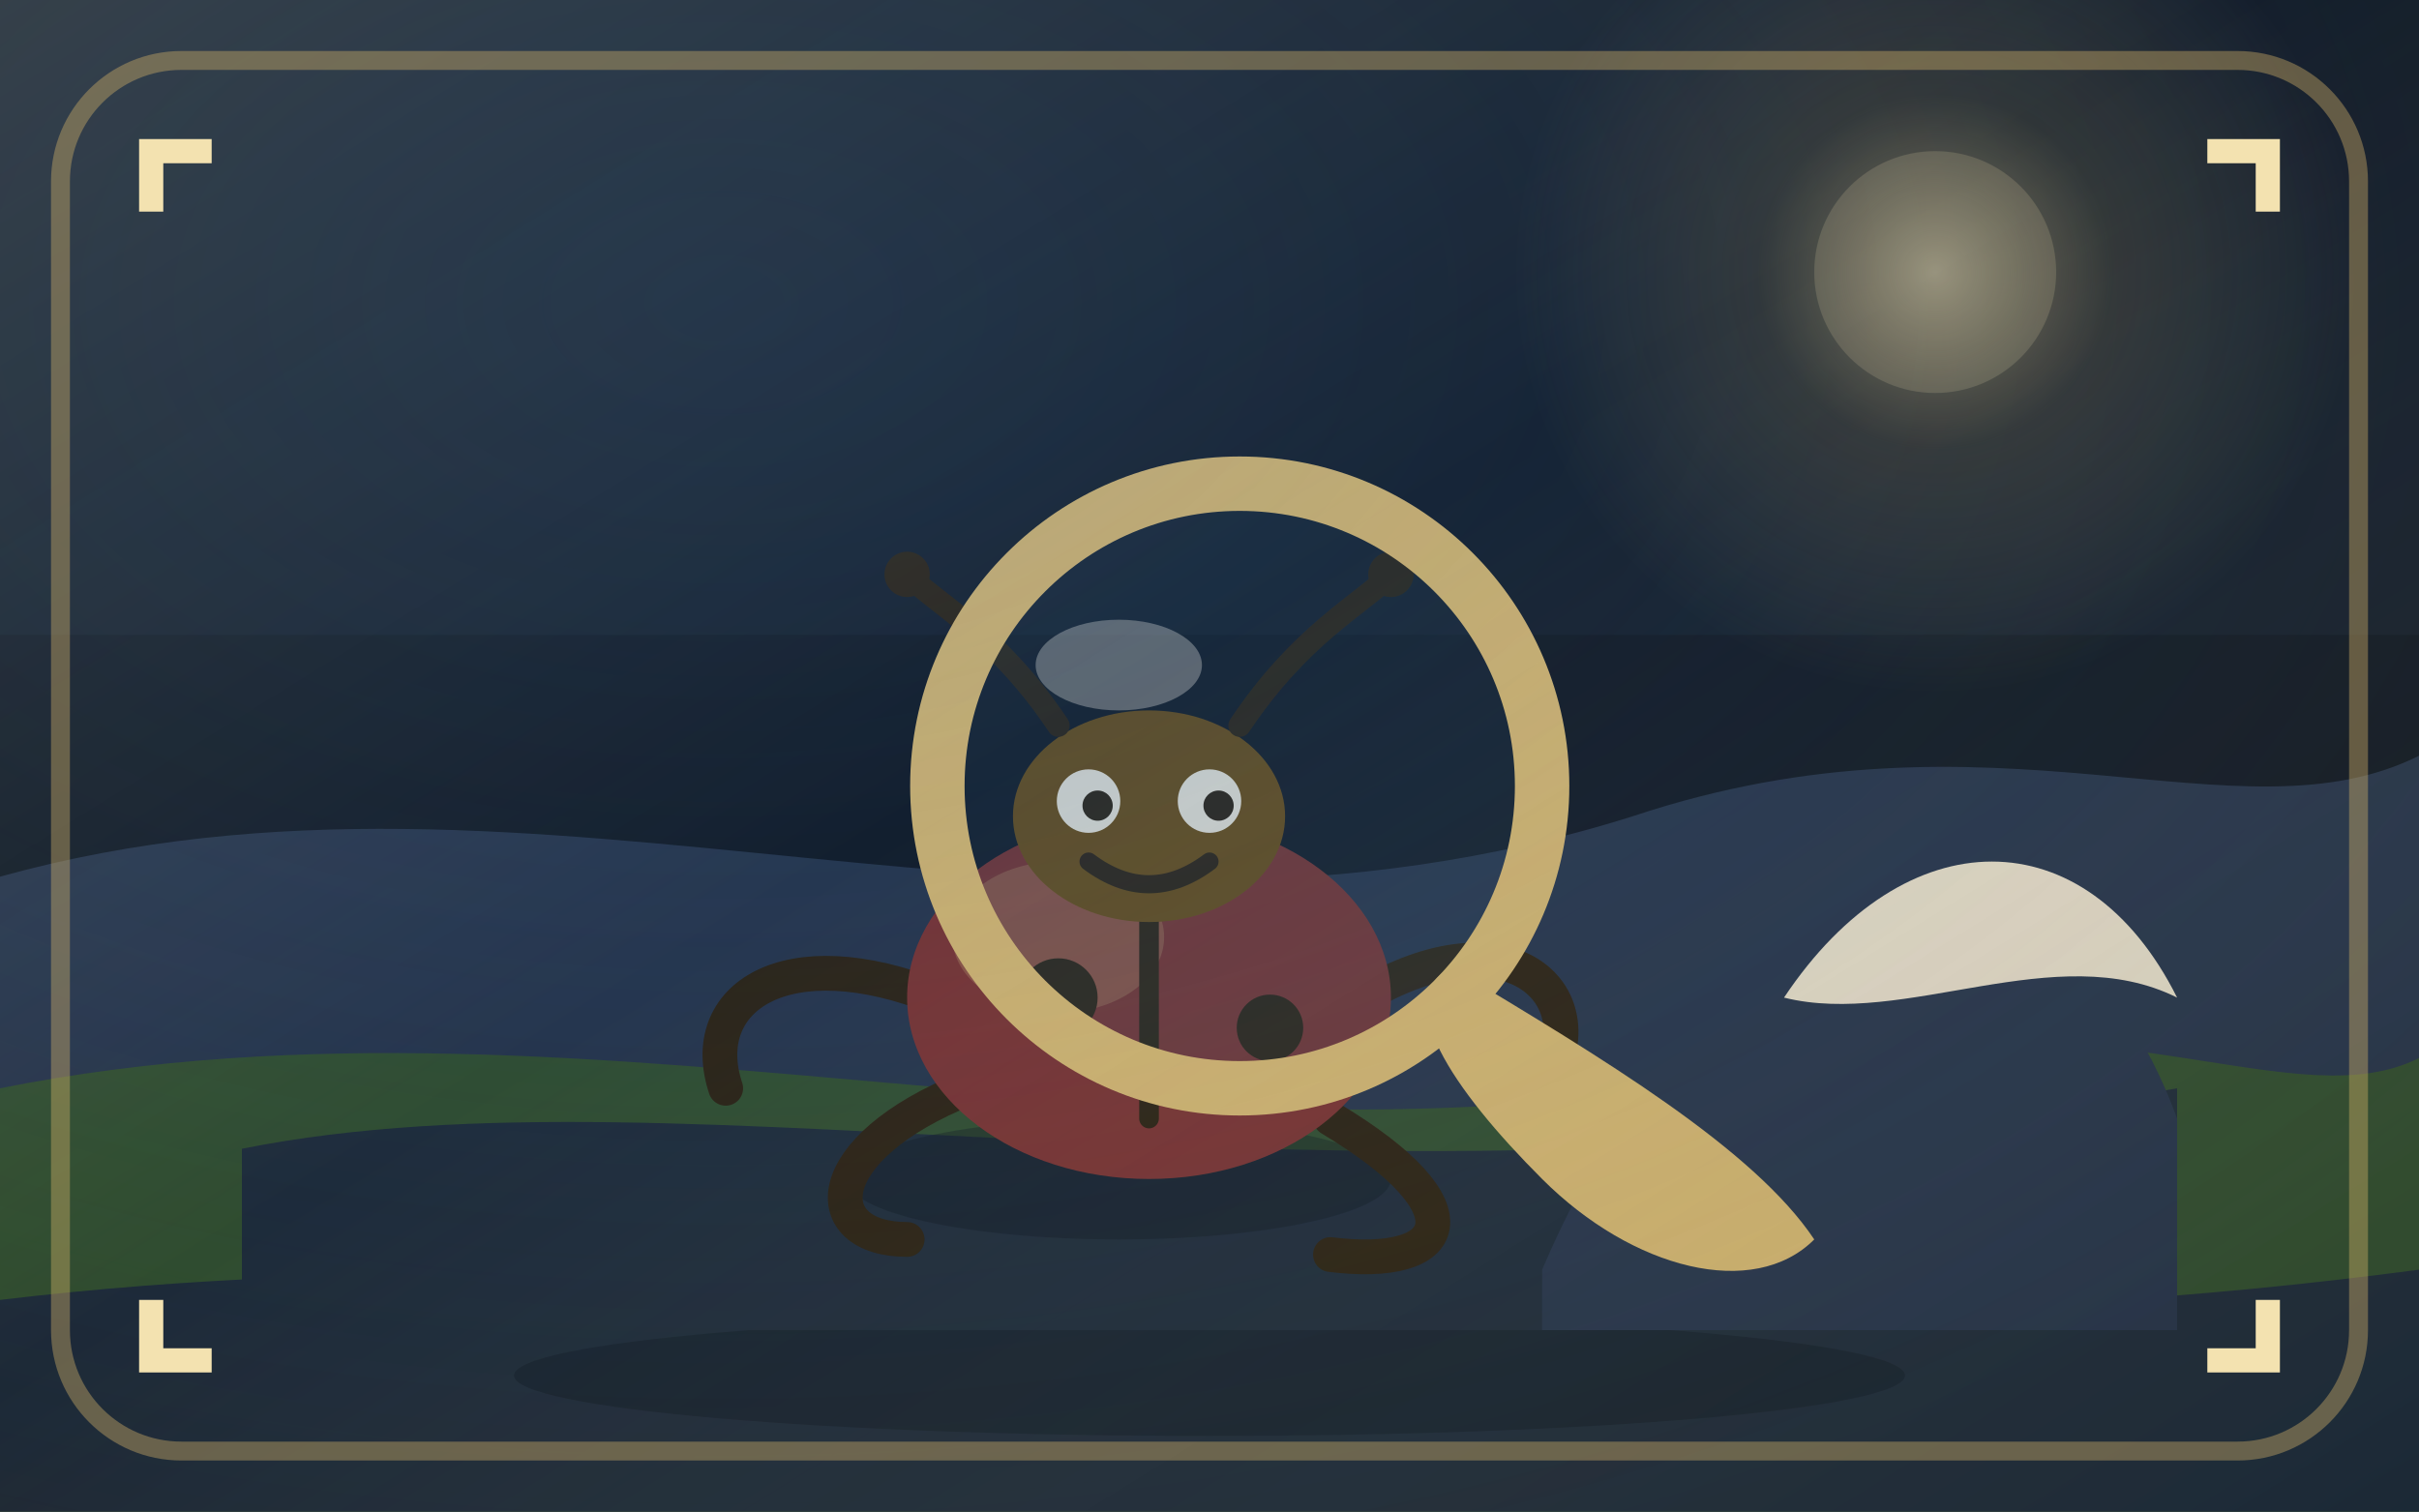
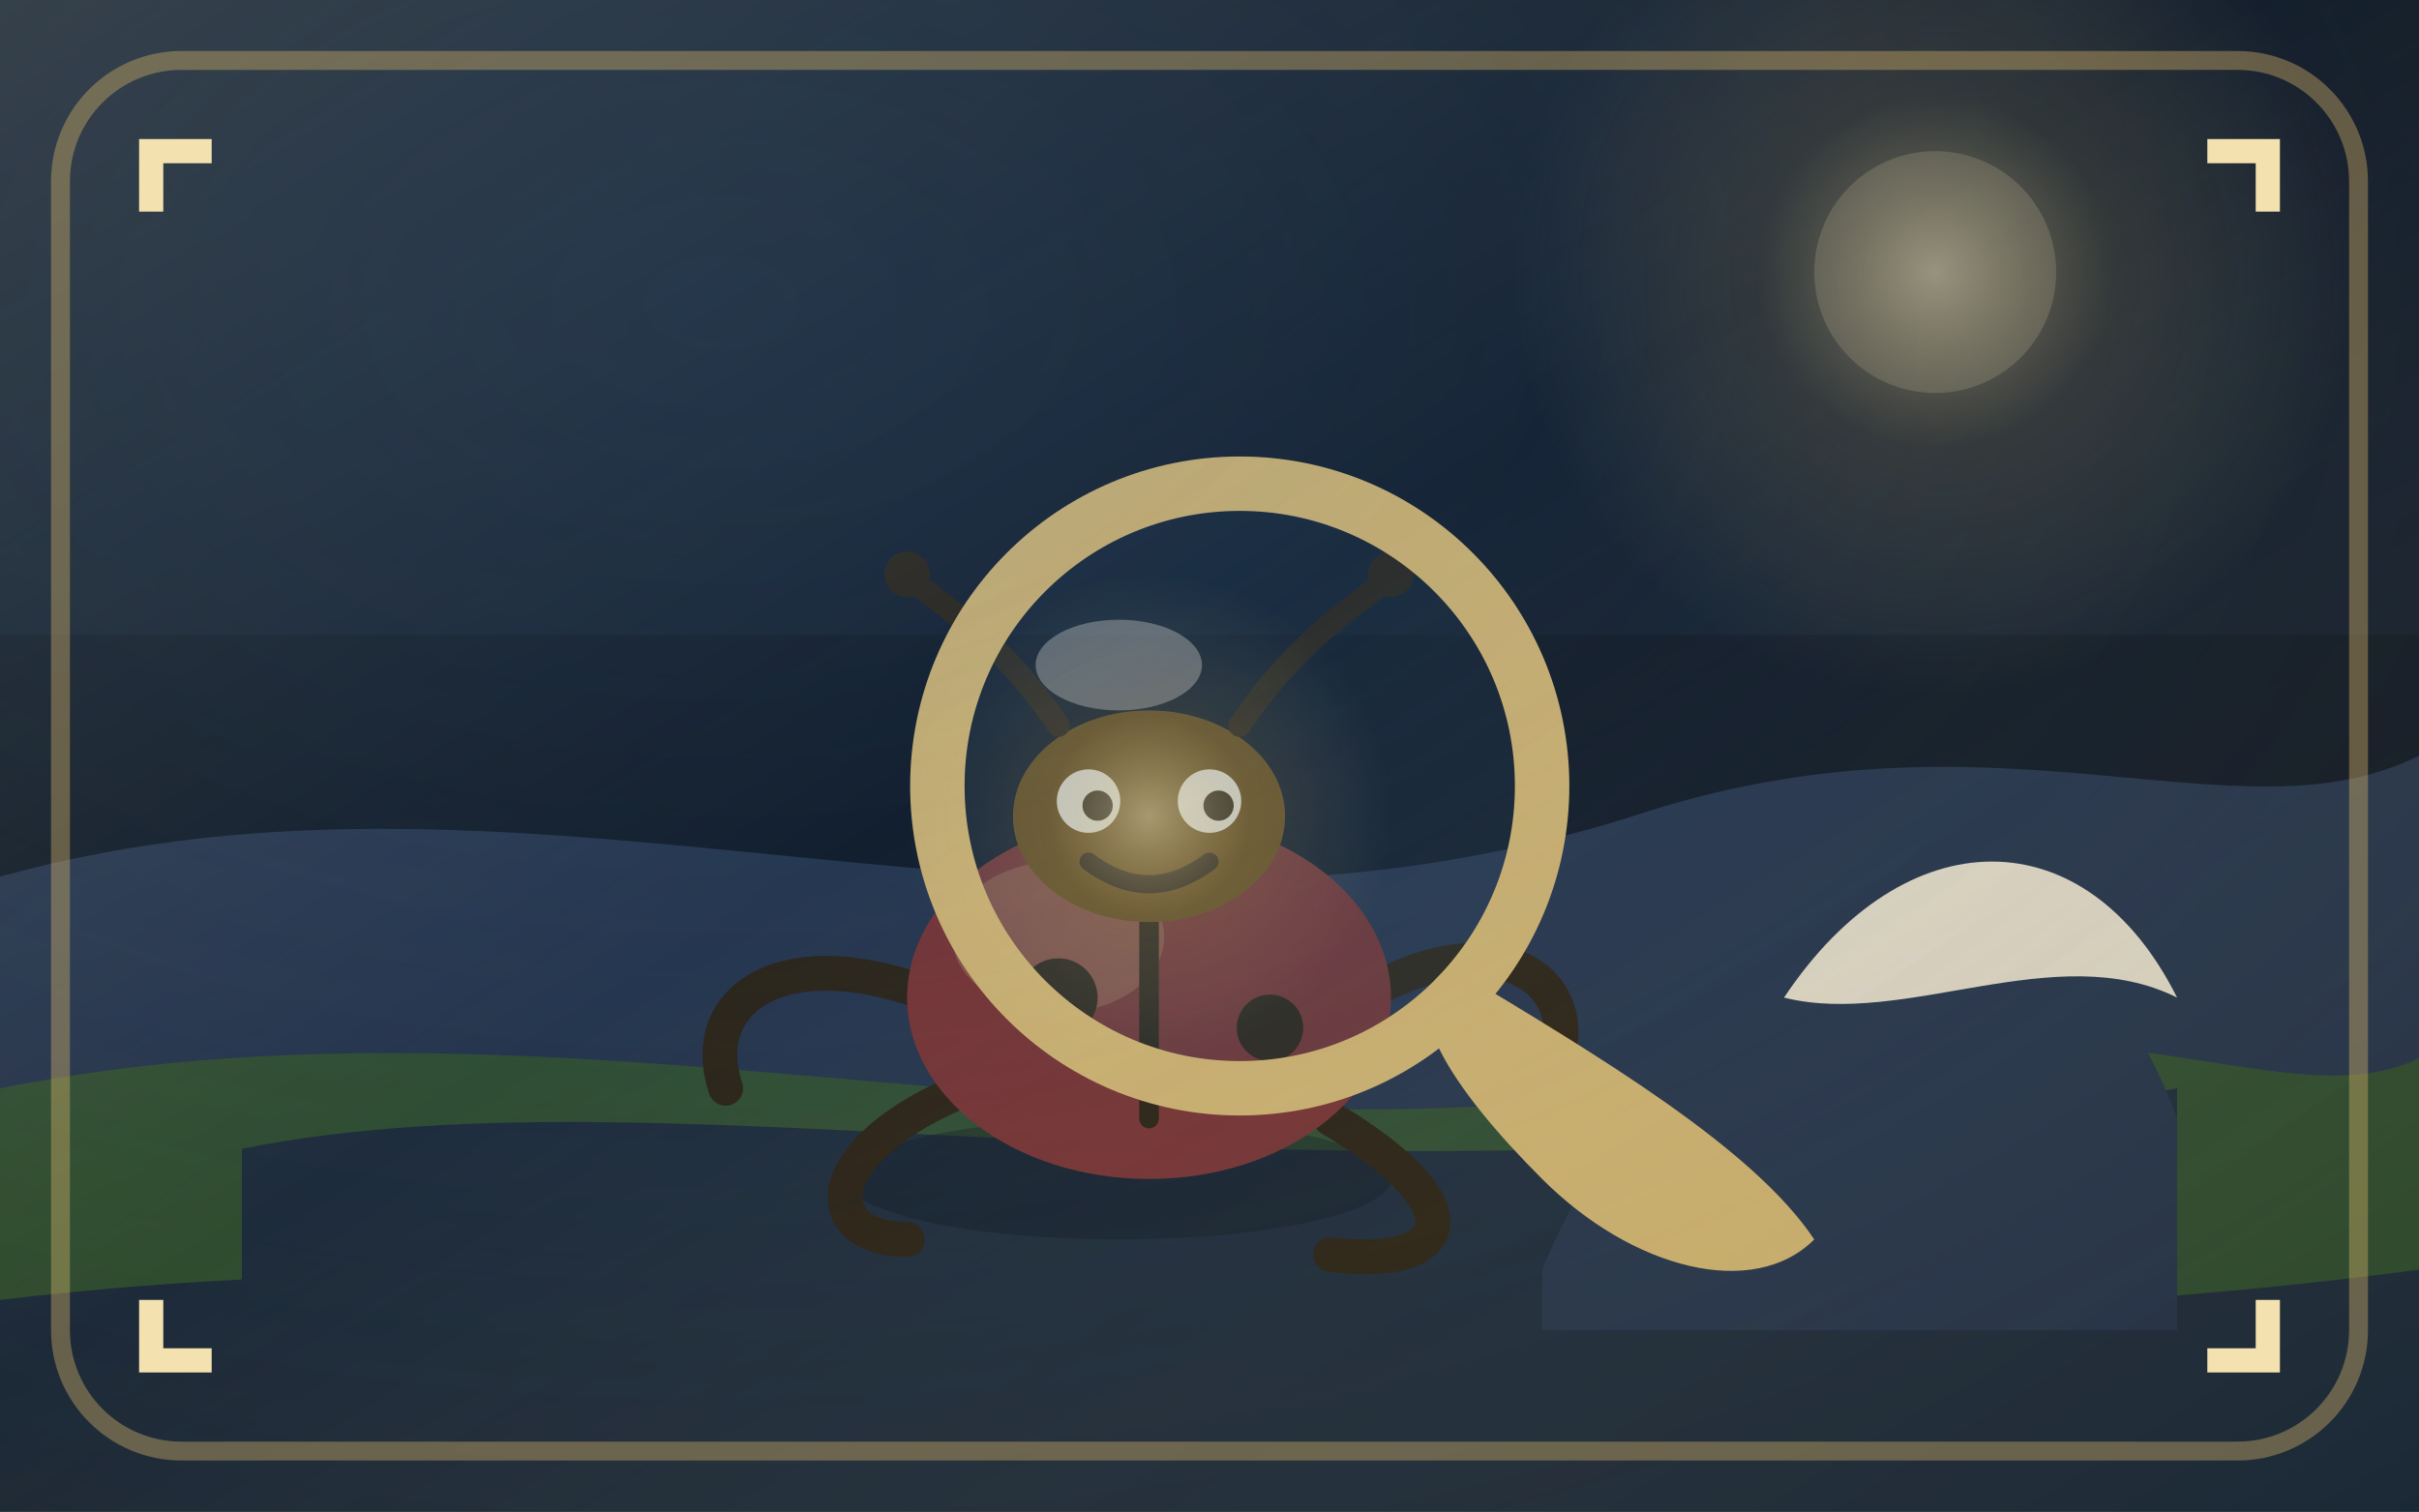
<svg xmlns="http://www.w3.org/2000/svg" viewBox="0 0 160 100">
  <defs id="lq-grade-defs">
    <linearGradient id="lq-key" x1="0" y1="0" x2="1" y2="1">
      <stop offset="0" stop-color="#f3e2b0" stop-opacity="0.16" />
      <stop offset="0.46" stop-color="#f3e2b0" stop-opacity="0" />
      <stop offset="1" stop-color="#163044" stop-opacity="0.18" />
    </linearGradient>
    <radialGradient id="lq-tint" cx="0.3" cy="0.2" r="0.9">
      <stop offset="0" stop-color="#2f6ab0" stop-opacity="0.22" />
      <stop offset="1" stop-color="#2f6ab0" stop-opacity="0" />
    </radialGradient>
    <radialGradient id="lq-gold" cx="0.5" cy="0.5" r="0.5">
      <stop offset="0" stop-color="#f3e2b0" stop-opacity="0.5" />
      <stop offset="0.42" stop-color="#d7b56a" stop-opacity="0.14" />
      <stop offset="1" stop-color="#f3e2b0" stop-opacity="0" />
    </radialGradient>
  </defs>
  <rect width="160" height="100" fill="#0e141c" />
  <rect width="160" height="42" fill="#121a24" />
  <circle cx="128" cy="18" r="8" fill="#f3e2b0" opacity="0.18" />
  <path d="M0 58 C36 48 70 66 108 54 C132 46 148 56 160 50 V100 H0 Z" fill="#243044" />
  <path d="M0 72 C40 64 80 80 120 70 C140 66 152 74 160 70 V100 H0 Z" fill="#2f4a28" />
  <path d="M0 86 C50 80 100 92 160 84 V100 H0 Z" fill="#1c2733" />
-   <ellipse id="lq-shadow" cx="80" cy="91" rx="46" ry="4" fill="#0a0f15" opacity="0.34" />
+   <ellipse id="lq-shadow" cx="82" cy="84" rx="22" ry="3.6" fill="#0a0f15" opacity="0.34" />
  <path d="M16 76 C46 70 88 82 144 72 V88 H16 Z" fill="#1c2733" />
  <path d="M102 84 C114 56 136 52 144 74 V88 H102 Z" fill="#243044" />
  <path d="M118 66 C126 54 138 54 144 66 C136 62 126 68 118 66 Z" fill="#e8dcc4" />
  <ellipse cx="74" cy="78" rx="18" ry="4" fill="#0a0f15" opacity="0.35" />
  <path d="M62 66 C52 62 46 66 48 72" fill="none" stroke="#2a1d0a" stroke-width="2.3" stroke-linecap="round" />
  <path d="M64 72 C54 76 54 82 60 82" fill="none" stroke="#2a1d0a" stroke-width="2.3" stroke-linecap="round" />
  <path d="M90 66 C100 60 106 66 102 72" fill="none" stroke="#2a1d0a" stroke-width="2.3" stroke-linecap="round" />
  <path d="M88 74 C98 80 96 84 88 83" fill="none" stroke="#2a1d0a" stroke-width="2.3" stroke-linecap="round" />
  <ellipse cx="76" cy="66" rx="16" ry="12" fill="#7a2e2a" />
  <ellipse cx="70" cy="62" rx="7" ry="5" fill="#c8a86a" opacity="0.28" />
  <path d="M76 58 V74" fill="none" stroke="#2a1d0a" stroke-width="1.3" stroke-linecap="round" />
  <circle cx="70" cy="66" r="2.6" fill="#2a1d0a" />
  <circle cx="84" cy="68" r="2.2" fill="#2a1d0a" />
  <ellipse cx="76" cy="54" rx="9" ry="7" fill="#6b4a0e" />
  <circle cx="72" cy="53" r="2.1" fill="#f6efe0" />
  <circle cx="80" cy="53" r="2.1" fill="#f6efe0" />
  <circle cx="72.6" cy="53.3" r="1" fill="#2a1d0a" />
  <circle cx="80.6" cy="53.3" r="1" fill="#2a1d0a" />
  <path d="M72 57 Q76 60 80 57" fill="none" stroke="#2a1d0a" stroke-width="1.2" stroke-linecap="round" />
  <path d="M70 48 C66 42 62 40 60 38" fill="none" stroke="#2a1d0a" stroke-width="1.5" stroke-linecap="round" />
  <path d="M82 48 C86 42 90 40 92 38" fill="none" stroke="#2a1d0a" stroke-width="1.5" stroke-linecap="round" />
  <circle cx="60" cy="38" r="1.5" fill="#2a1d0a" />
  <circle cx="92" cy="38" r="1.5" fill="#2a1d0a" />
  <circle cx="82" cy="52" r="20" fill="#2a4e66" opacity="0.16" />
  <circle cx="82" cy="52" r="20" fill="none" stroke="#d7b56a" stroke-width="3.6" />
  <ellipse cx="74" cy="44" rx="5.5" ry="3" fill="#f6efe0" opacity="0.35" />
  <path d="M96 64 C106 70 116 76 120 82 C116 86 108 84 102 78 C96 72 92 66 96 64 Z" fill="#d7b56a" />
  <g id="lq-grade" pointer-events="none">
    <rect width="160" height="100" fill="url(#lq-key)" />
    <rect width="160" height="100" fill="url(#lq-tint)" />
    <circle cx="128" cy="18" r="28" fill="url(#lq-gold)" />
+     <circle id="lq-lamp" cx="76" cy="54" r="16" fill="url(#lq-gold)" />
  </g>
  <rect x="4" y="4" width="152" height="92" rx="8" fill="none" stroke="#d7b56a" stroke-opacity="0.4" stroke-width="1.25" />
  <g fill="none" stroke="#f3e2b0" stroke-width="1.6" stroke-linecap="butt">
    <path d="M10 14 V10 H14" />
    <path d="M146 10 H150 V14" />
    <path d="M10 86 V90 H14" />
    <path d="M150 86 V90 H146" />
  </g>
</svg>
